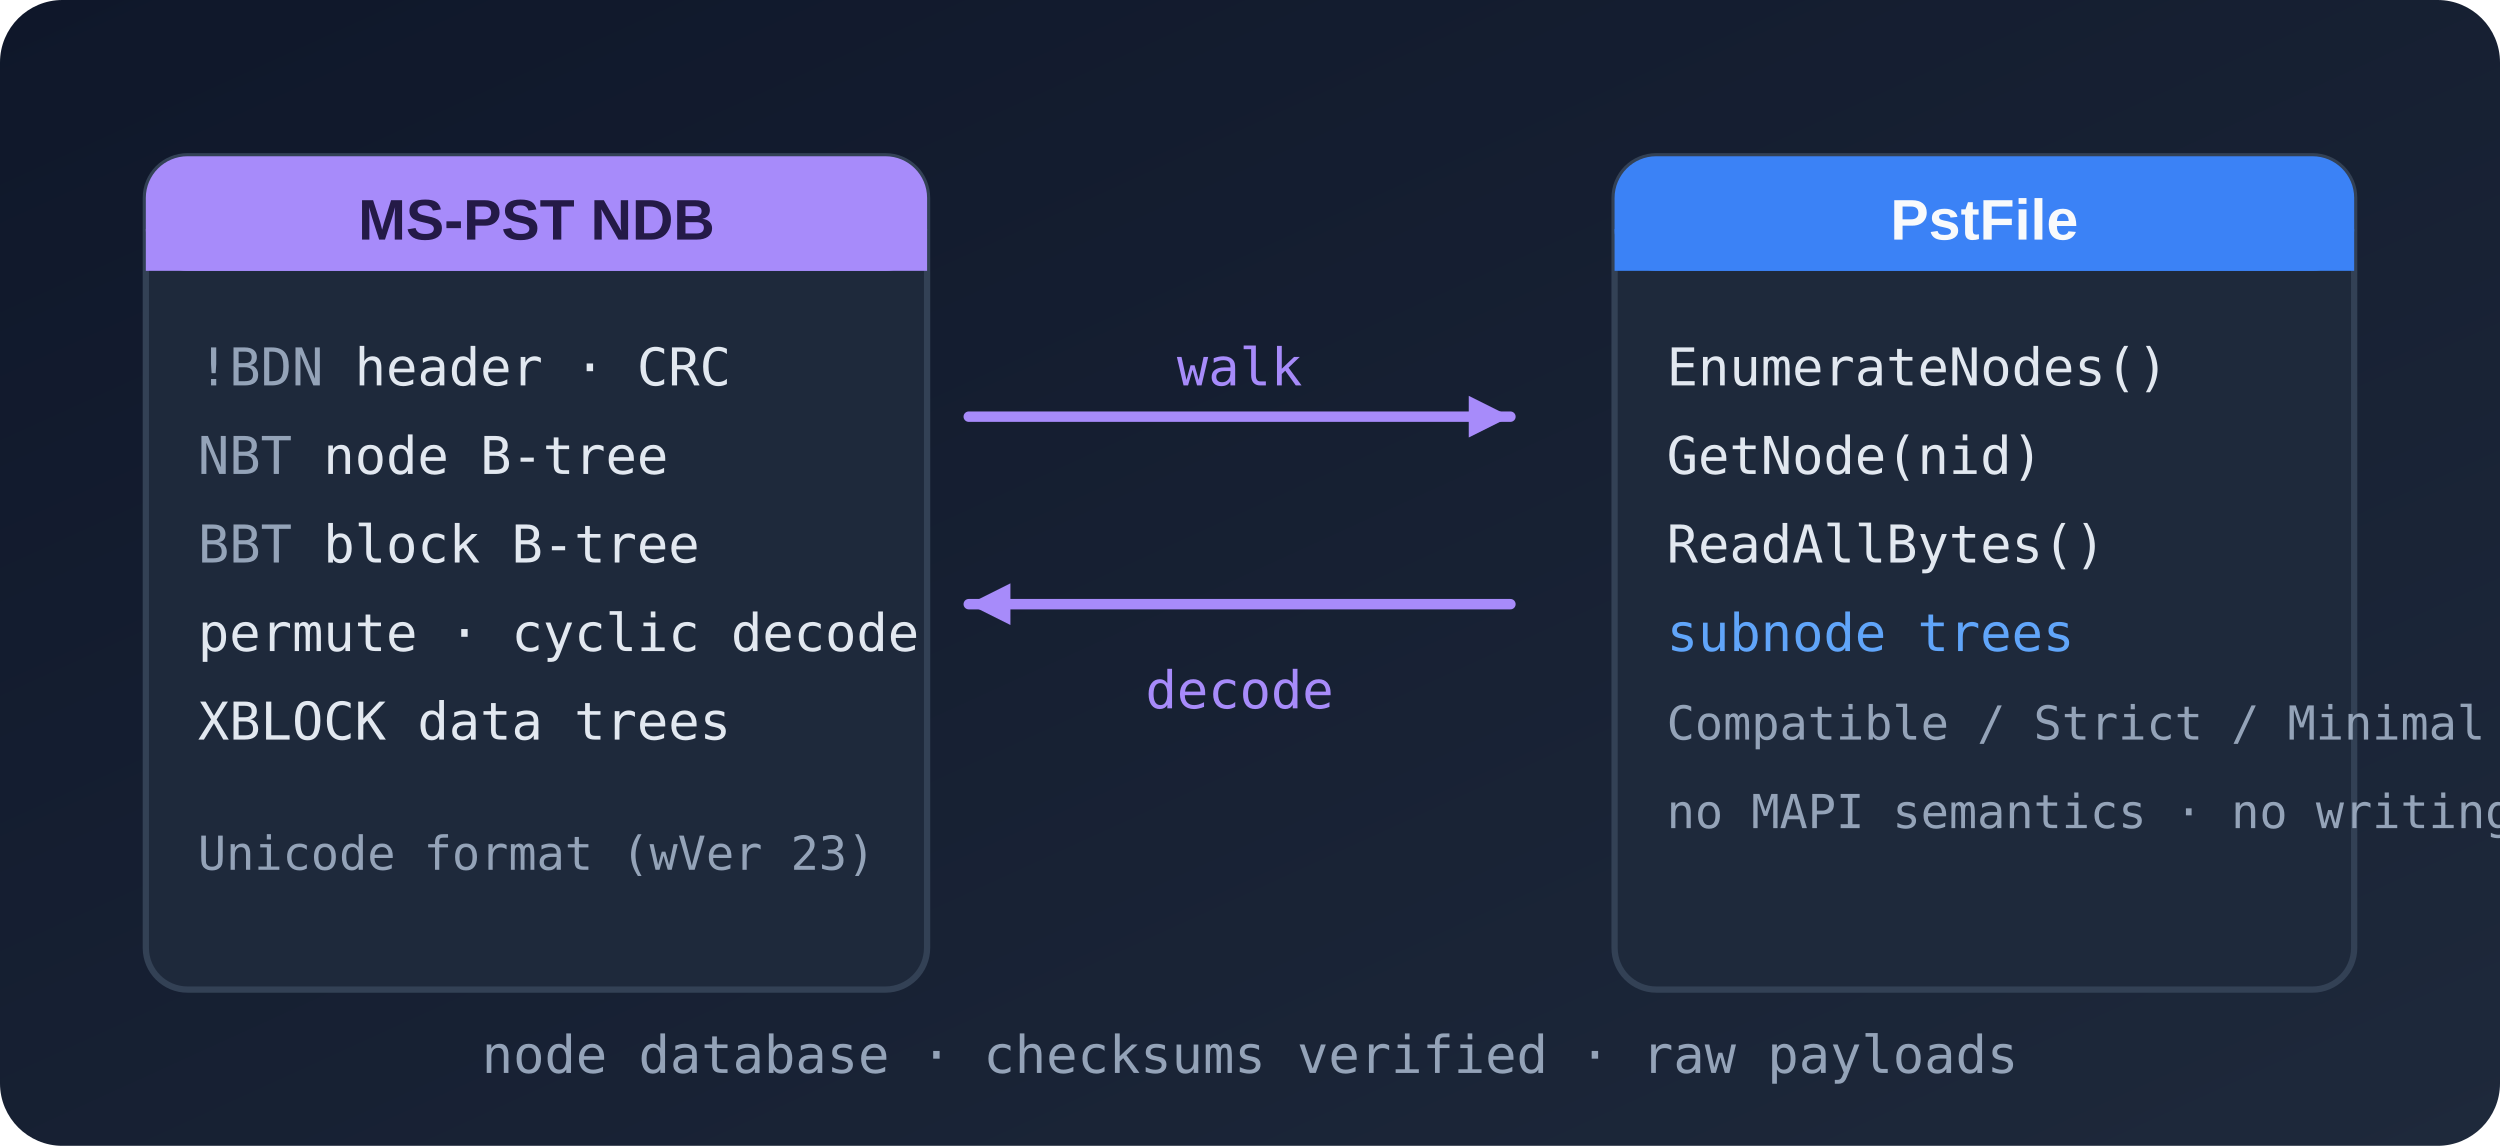
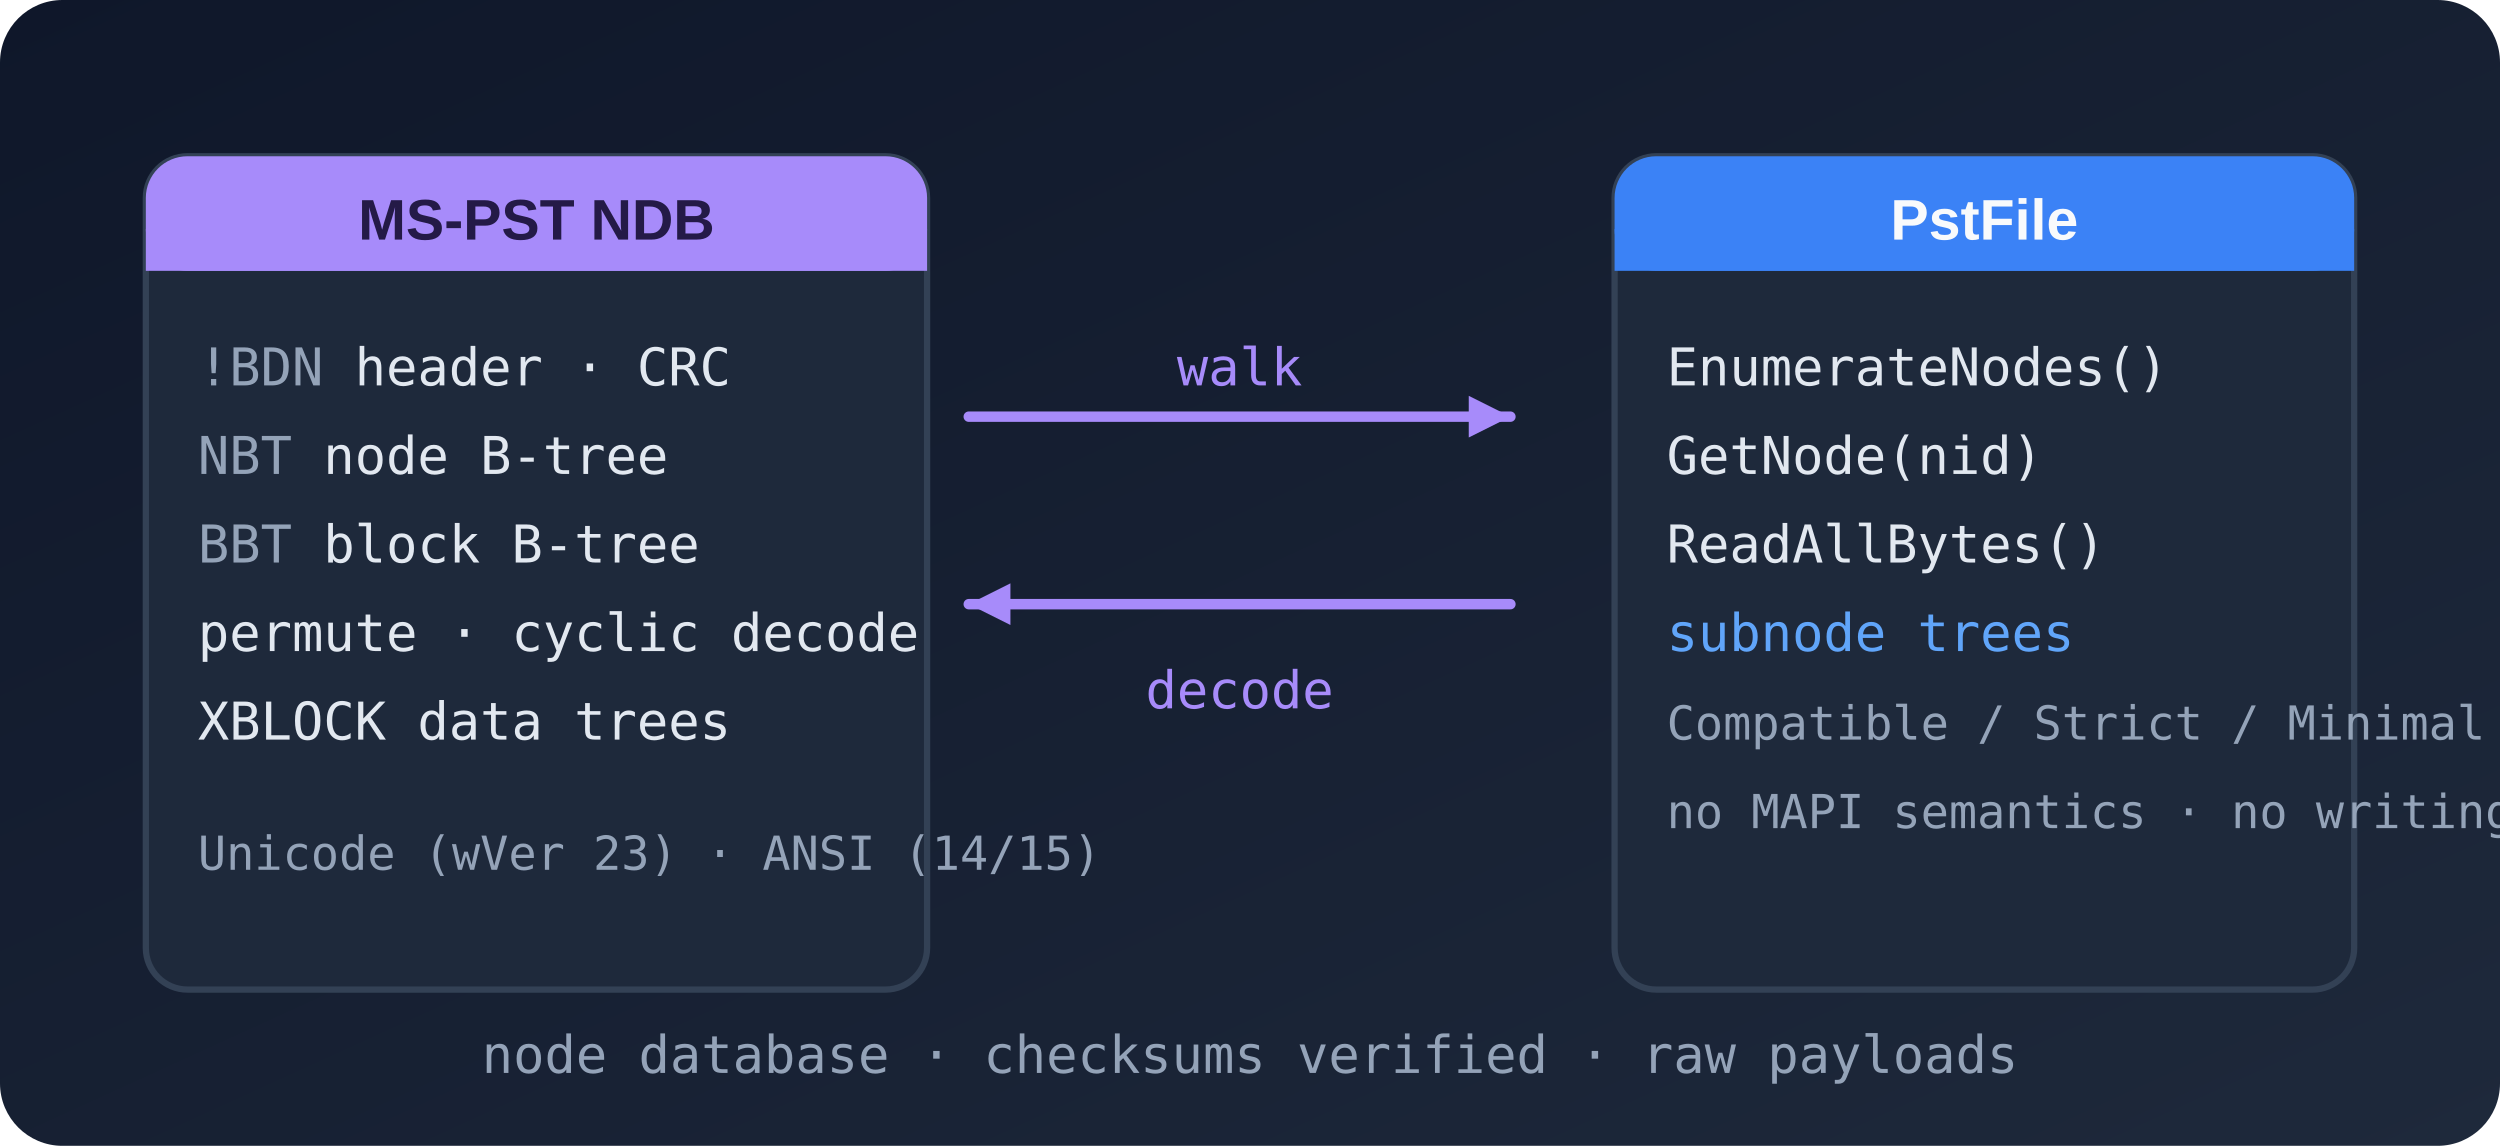
<svg xmlns="http://www.w3.org/2000/svg" viewBox="0 0 480 220" role="img" aria-label="Bodu.IO.Pst — read-only node-database reader for the Outlook PST container">
  <defs>
    <linearGradient id="iopst-bg" x1="0" y1="0" x2="1" y2="1">
      <stop offset="0" stop-color="#0F172A" />
      <stop offset="1" stop-color="#1E293B" />
    </linearGradient>
  </defs>
  <rect width="480" height="220" rx="12" fill="url(#iopst-bg)" />
  <g transform="translate(28 30)" font-family="'Segoe UI','Helvetica Neue',Arial,sans-serif" font-size="11">
    <rect width="150" height="160" rx="8" fill="#1E293B" stroke="#334155" stroke-width="1.2" />
    <rect width="150" height="22" rx="8" fill="#A78BFA" />
    <rect y="14" width="150" height="8" fill="#A78BFA" />
    <text x="75" y="16" fill="#241A47" text-anchor="middle" font-weight="700" font-size="11">MS-PST NDB</text>
    <g fill="#E2E8F0" font-family="'Consolas','Menlo',monospace" font-size="10">
      <text x="10" y="44">
        <tspan fill="#94A3B8">!BDN</tspan> header · CRC</text>
      <text x="10" y="61">
        <tspan fill="#94A3B8">NBT</tspan> node B-tree</text>
      <text x="10" y="78">
        <tspan fill="#94A3B8">BBT</tspan> block B-tree</text>
      <text x="10" y="95">permute · cyclic decode</text>
      <text x="10" y="112">XBLOCK data trees</text>
      <text x="10" y="137">
-         <tspan fill="#94A3B8" font-size="9">Unicode format (wVer 23)</tspan>
+         <tspan fill="#94A3B8" font-size="9">Unicode (wVer 23) · ANSI (14/15)</tspan>
      </text>
    </g>
  </g>
  <g transform="translate(186 80)" fill="none" stroke="#A78BFA" stroke-width="2" stroke-linecap="round">
    <line x1="0" y1="0" x2="104" y2="0" />
    <polygon points="104,0 96,-4 96,4" fill="#A78BFA" stroke="none" />
    <line x1="104" y1="36" x2="0" y2="36" />
    <polygon points="0,36 8,32 8,40" fill="#A78BFA" stroke="none" />
  </g>
  <g transform="translate(186 80)" fill="#A78BFA" font-family="'Consolas','Menlo',monospace" font-size="10" text-anchor="middle">
    <text x="52" y="-6">walk</text>
    <text x="52" y="56">decode</text>
  </g>
  <g transform="translate(310 30)" font-family="'Segoe UI','Helvetica Neue',Arial,sans-serif" font-size="11">
    <rect width="142" height="160" rx="8" fill="#1E293B" stroke="#334155" stroke-width="1.2" />
    <rect width="142" height="22" rx="8" fill="#3B82F6" />
    <rect y="14" width="142" height="8" fill="#3B82F6" />
    <text x="71" y="16" fill="#F8FAFC" text-anchor="middle" font-weight="700" font-size="11">PstFile</text>
    <g fill="#E2E8F0" font-family="'Consolas','Menlo',monospace" font-size="10">
      <text x="10" y="44">EnumerateNodes()</text>
      <text x="10" y="61">GetNode(nid)</text>
      <text x="10" y="78">ReadAllBytes()</text>
      <text x="10" y="95">
        <tspan fill="#60A5FA">subnode trees</tspan>
      </text>
      <text x="10" y="112">
        <tspan fill="#94A3B8" font-size="9">Compatible / Strict / Minimal</tspan>
      </text>
      <text x="10" y="129">
        <tspan fill="#94A3B8" font-size="9">no MAPI semantics · no writing</tspan>
      </text>
    </g>
  </g>
  <g fill="#94A3B8" font-family="'Consolas','Menlo',monospace" font-size="10">
    <text x="240" y="206" text-anchor="middle">node database · checksums verified · raw payloads</text>
  </g>
</svg>
